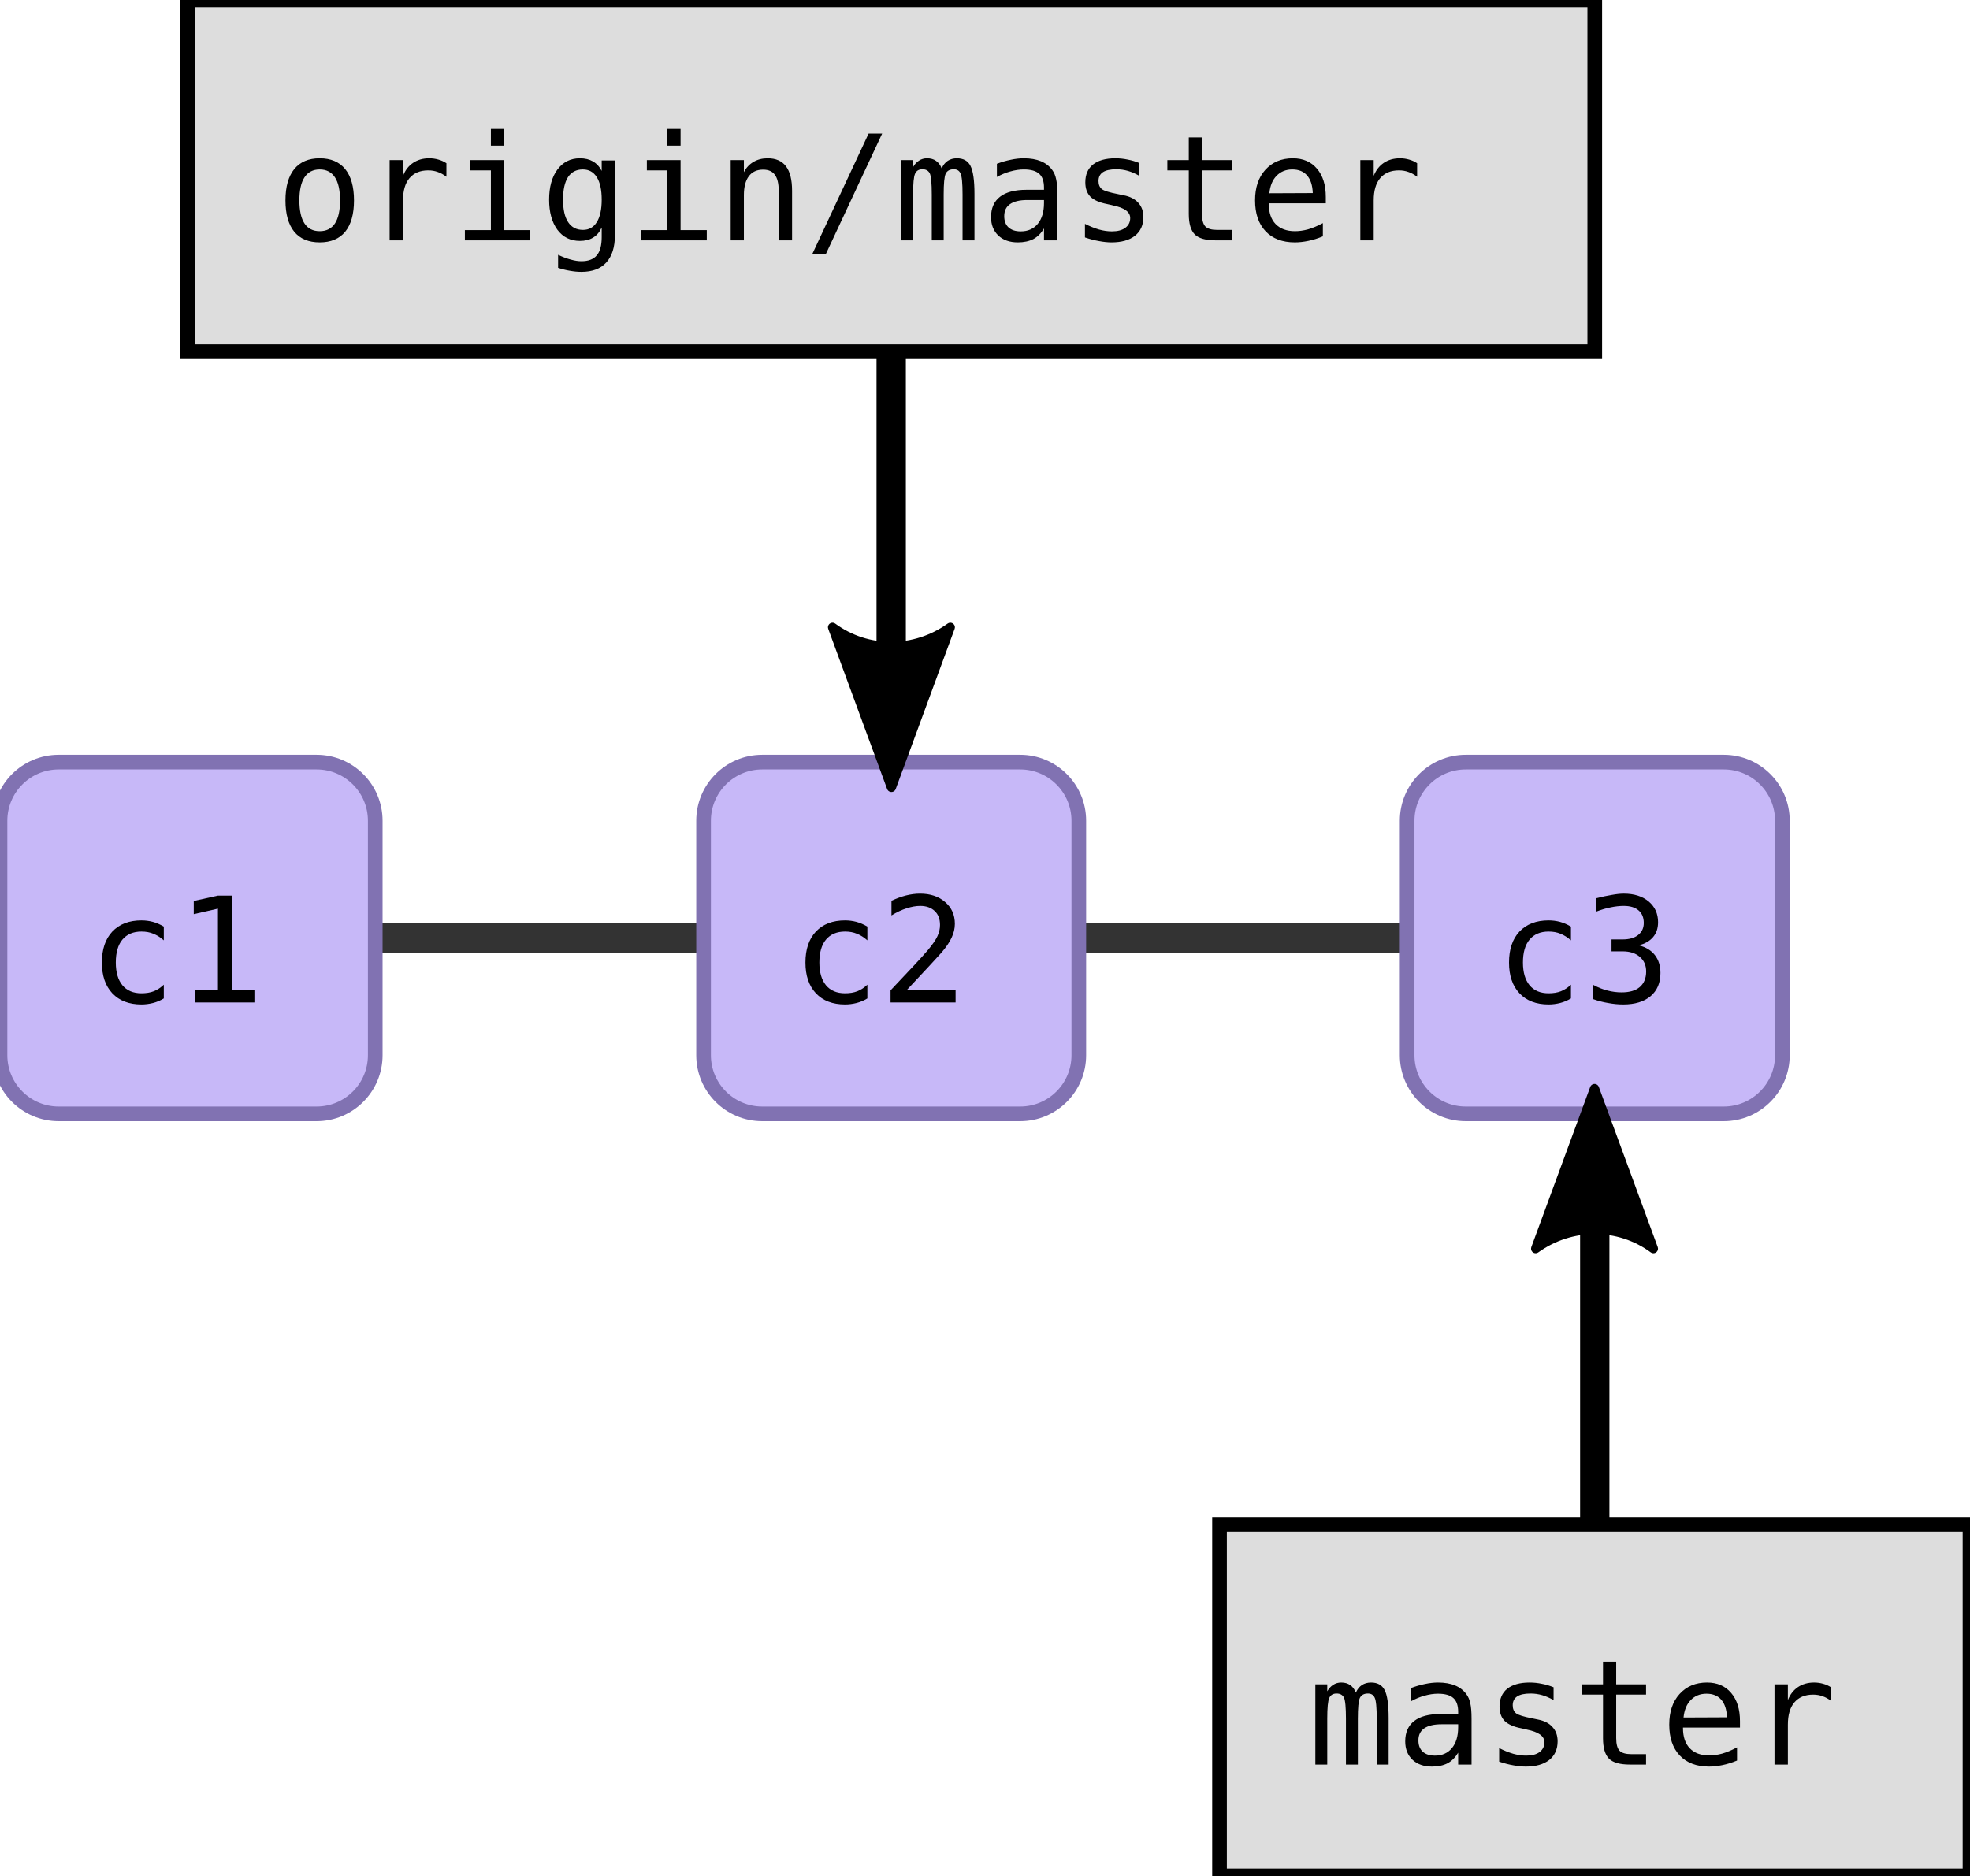
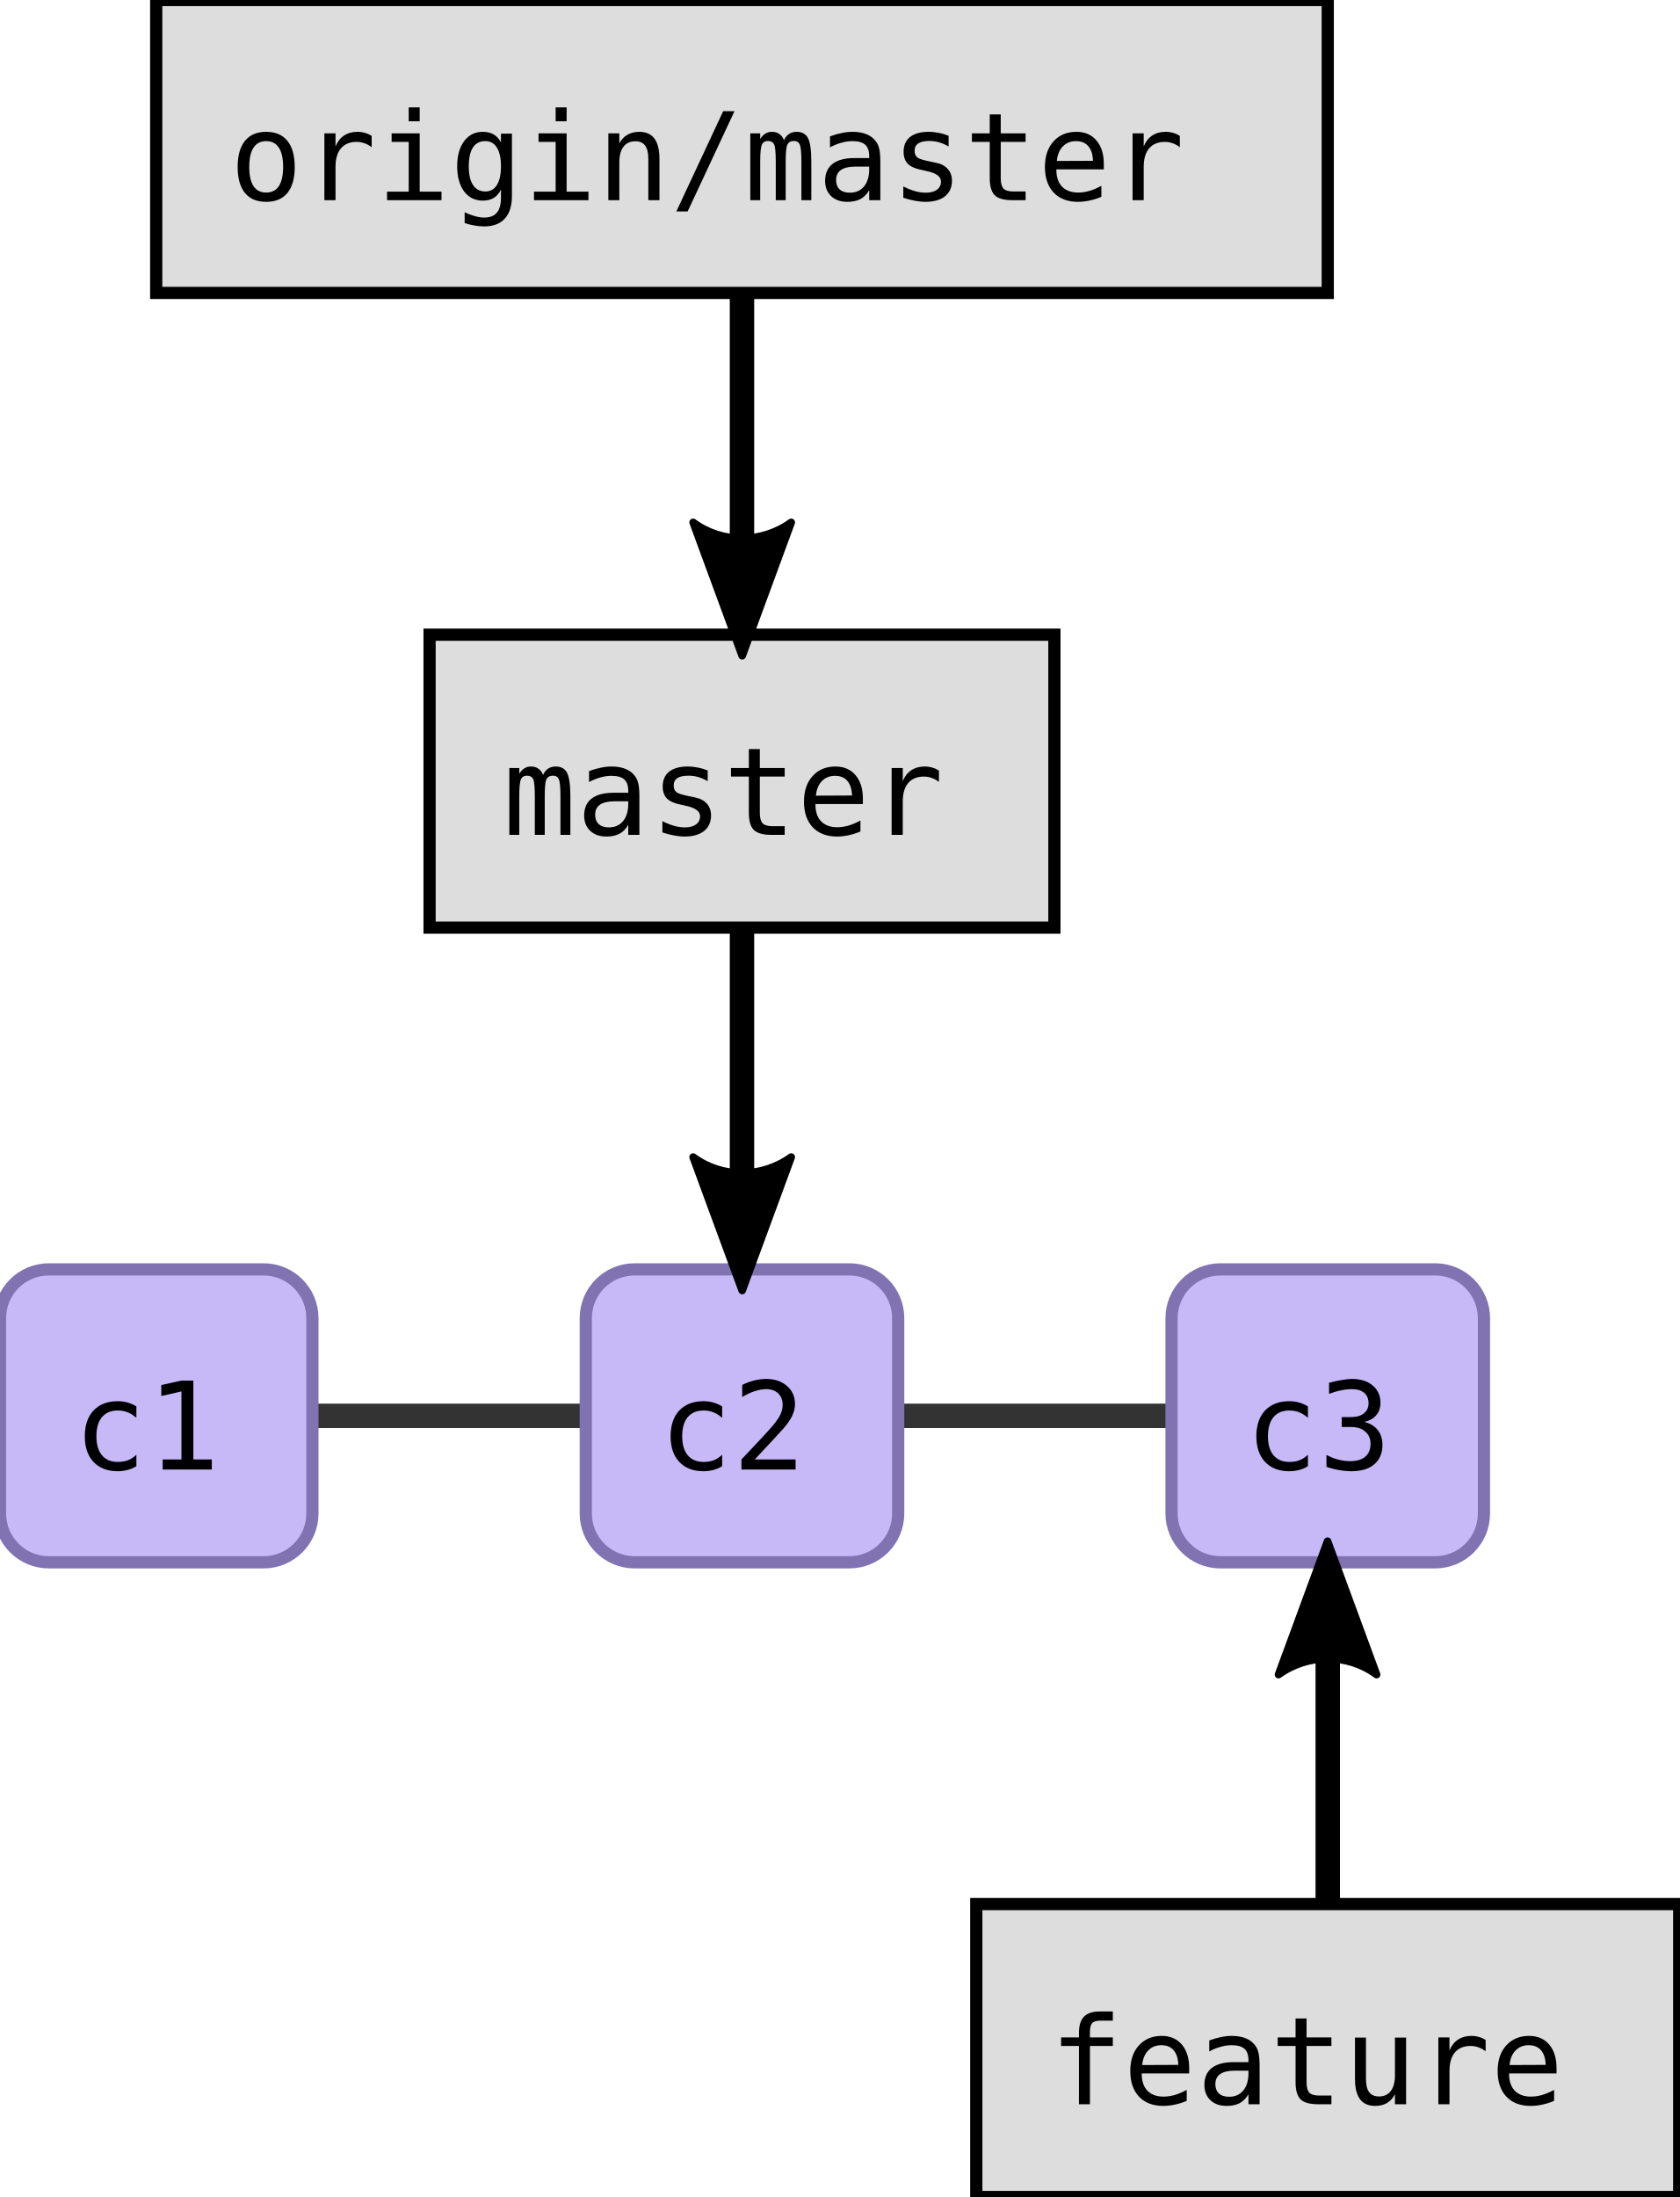
- <svg xmlns="http://www.w3.org/2000/svg" width="168.0" height="160.0" id="svg2" version="1.1">
+ <svg xmlns="http://www.w3.org/2000/svg" width="172.0" height="225.0" id="svg2" version="1.1">
  <defs id="defs4">
    <marker orient="auto" refY="0.0" refX="0.0" id="fullmarker" style="overflow:visible;">
      <path style="opacity:1.0;fill:#000000;stroke:#000000;fill-rule:evenodd;stroke-width:0.625;stroke-linejoin:round;" d="M 8.719,4.034 L -2.207,0.016 L 8.719,-4.002 C 6.973,-1.63 6.983,1.616 8.719,4.034 z " transform="scale(0.5) rotate(180) translate(0,0)" />
    </marker>
    <marker orient="auto" refY="0.0" refX="0.0" id="ghostmarker" style="overflow:visible;">
      <path style="opacity:0.2;fill:#000000;stroke:#000000;fill-rule:evenodd;stroke-width:0.625;stroke-linejoin:round;" d="M 8.719,4.034 L -2.207,0.016 L 8.719,-4.002 C 6.973,-1.63 6.983,1.616 8.719,4.034 z " transform="scale(0.5) rotate(180) translate(0,0)" />
    </marker>
  </defs>
-   <g transform="translate(-0.0,65.0) rotate(0)" id="layer1">
+   <g transform="translate(-0.0,130.0) rotate(0)" id="layer1">
    <line x1="76.0" y1="15.0" x2="136.0" y2="15.0" style="stroke:#000000;                         stroke-width:2.5;                         stroke-opacity:0.8" />
    <line x1="16.0" y1="15.0" x2="76.0" y2="15.0" style="stroke:#000000;                         stroke-width:2.5;                         stroke-opacity:0.8" />
+     <rect style="fill:#c7b8f8;                         stroke:#8172B2;                         stroke-width:1.25;                         stroke-miterlimit:4;                         stroke-opacity:1.0;                         stroke-dasharray:none" width="32.0" height="30.0" x="120.0" y="0.0" ry="5.0" />
+     <text style="font-size:12.5px;                         font-style:normal;                         font-weight:normal;                         line-height:125%%;                         letter-spacing:0px;                         word-spacing:0px;                         fill:#000000;                         fill-opacity:1.0;                         stroke:none;                         font-family:DejaVu Sans Mono" x="127.5" y="20.5">c3</text>
    <rect style="fill:#c7b8f8;                         stroke:#8172B2;                         stroke-width:1.25;                         stroke-miterlimit:4;                         stroke-opacity:1.0;                         stroke-dasharray:none" width="32.0" height="30.0" x="60.0" y="0.0" ry="5.0" />
    <text style="font-size:12.5px;                         font-style:normal;                         font-weight:normal;                         line-height:125%%;                         letter-spacing:0px;                         word-spacing:0px;                         fill:#000000;                         fill-opacity:1.0;                         stroke:none;                         font-family:DejaVu Sans Mono" x="67.5" y="20.5">c2</text>
-     <rect style="fill:#c7b8f8;                         stroke:#8172B2;                         stroke-width:1.25;                         stroke-miterlimit:4;                         stroke-opacity:1.0;                         stroke-dasharray:none" width="32.0" height="30.0" x="120.0" y="0.0" ry="5.0" />
-     <text style="font-size:12.5px;                         font-style:normal;                         font-weight:normal;                         line-height:125%%;                         letter-spacing:0px;                         word-spacing:0px;                         fill:#000000;                         fill-opacity:1.0;                         stroke:none;                         font-family:DejaVu Sans Mono" x="127.5" y="20.5">c3</text>
    <rect style="fill:#c7b8f8;                         stroke:#8172B2;                         stroke-width:1.25;                         stroke-miterlimit:4;                         stroke-opacity:1.0;                         stroke-dasharray:none" width="32.0" height="30.0" x="0.0" y="0.0" ry="5.0" />
    <text style="font-size:12.5px;                         font-style:normal;                         font-weight:normal;                         line-height:125%%;                         letter-spacing:0px;                         word-spacing:0px;                         fill:#000000;                         fill-opacity:1.0;                         stroke:none;                         font-family:DejaVu Sans Mono" x="7.5" y="20.5">c1</text>
+     <path style="fill:none;                  stroke:#000000;                  stroke-width:2.5;                  stroke-linecap:butt;                  stroke-linejoin:miter;                  stroke-opacity:1.0;                  marker-end:url(#fullmarker);                  stroke-miterlimit:4;                  stroke-dasharray:none" d="M 136.0,80.0 136.0,30.6" />
+     <rect style="fill:#dddddd;                         stroke:#000000;                         stroke-width:1.25;                         stroke-miterlimit:4;                         stroke-opacity:1.0;                         stroke-dasharray:none" width="72.0" height="30.0" x="100.0" y="65.0" ry="0.0" />
+     <text style="font-size:12.5px;                         font-style:normal;                         font-weight:normal;                         line-height:125%%;                         letter-spacing:0px;                         word-spacing:0px;                         fill:#000000;                         fill-opacity:1.0;                         stroke:none;                         font-family:DejaVu Sans Mono" x="107.5" y="85.5">feature</text>
    <path style="fill:none;                  stroke:#000000;                  stroke-width:2.5;                  stroke-linecap:butt;                  stroke-linejoin:miter;                  stroke-opacity:1.0;                  marker-end:url(#fullmarker);                  stroke-miterlimit:4;                  stroke-dasharray:none" d="M 76.0,-50.0 76.0,-0.6" />
-     <rect style="fill:#dddddd;                         stroke:#000000;                         stroke-width:1.25;                         stroke-miterlimit:4;                         stroke-opacity:1.0;                         stroke-dasharray:none" width="120.0" height="30.0" x="16.0" y="-65.0" ry="0.0" />
-     <text style="font-size:12.5px;                         font-style:normal;                         font-weight:normal;                         line-height:125%%;                         letter-spacing:0px;                         word-spacing:0px;                         fill:#000000;                         fill-opacity:1.0;                         stroke:none;                         font-family:DejaVu Sans Mono" x="23.5" y="-44.5">origin/master</text>
-     <path style="fill:none;                  stroke:#000000;                  stroke-width:2.5;                  stroke-linecap:butt;                  stroke-linejoin:miter;                  stroke-opacity:1.0;                  marker-end:url(#fullmarker);                  stroke-miterlimit:4;                  stroke-dasharray:none" d="M 136.0,80.0 136.0,30.6" />
-     <rect style="fill:#dddddd;                         stroke:#000000;                         stroke-width:1.25;                         stroke-miterlimit:4;                         stroke-opacity:1.0;                         stroke-dasharray:none" width="64.0" height="30.0" x="104.0" y="65.0" ry="0.0" />
-     <text style="font-size:12.5px;                         font-style:normal;                         font-weight:normal;                         line-height:125%%;                         letter-spacing:0px;                         word-spacing:0px;                         fill:#000000;                         fill-opacity:1.0;                         stroke:none;                         font-family:DejaVu Sans Mono" x="111.5" y="85.5">master</text>
+     <rect style="fill:#dddddd;                         stroke:#000000;                         stroke-width:1.25;                         stroke-miterlimit:4;                         stroke-opacity:1.0;                         stroke-dasharray:none" width="64.0" height="30.0" x="44.0" y="-65.0" ry="0.0" />
+     <text style="font-size:12.5px;                         font-style:normal;                         font-weight:normal;                         line-height:125%%;                         letter-spacing:0px;                         word-spacing:0px;                         fill:#000000;                         fill-opacity:1.0;                         stroke:none;                         font-family:DejaVu Sans Mono" x="51.5" y="-44.5">master</text>
+     <path style="fill:none;                  stroke:#000000;                  stroke-width:2.5;                  stroke-linecap:butt;                  stroke-linejoin:miter;                  stroke-opacity:1.0;                  marker-end:url(#fullmarker);                  stroke-miterlimit:4;                  stroke-dasharray:none" d="M 76.0,-115.0 76.0,-65.6" />
+     <rect style="fill:#dddddd;                         stroke:#000000;                         stroke-width:1.25;                         stroke-miterlimit:4;                         stroke-opacity:1.0;                         stroke-dasharray:none" width="120.0" height="30.0" x="16.0" y="-130.0" ry="0.0" />
+     <text style="font-size:12.5px;                         font-style:normal;                         font-weight:normal;                         line-height:125%%;                         letter-spacing:0px;                         word-spacing:0px;                         fill:#000000;                         fill-opacity:1.0;                         stroke:none;                         font-family:DejaVu Sans Mono" x="23.5" y="-109.5">origin/master</text>
  </g>
</svg>
